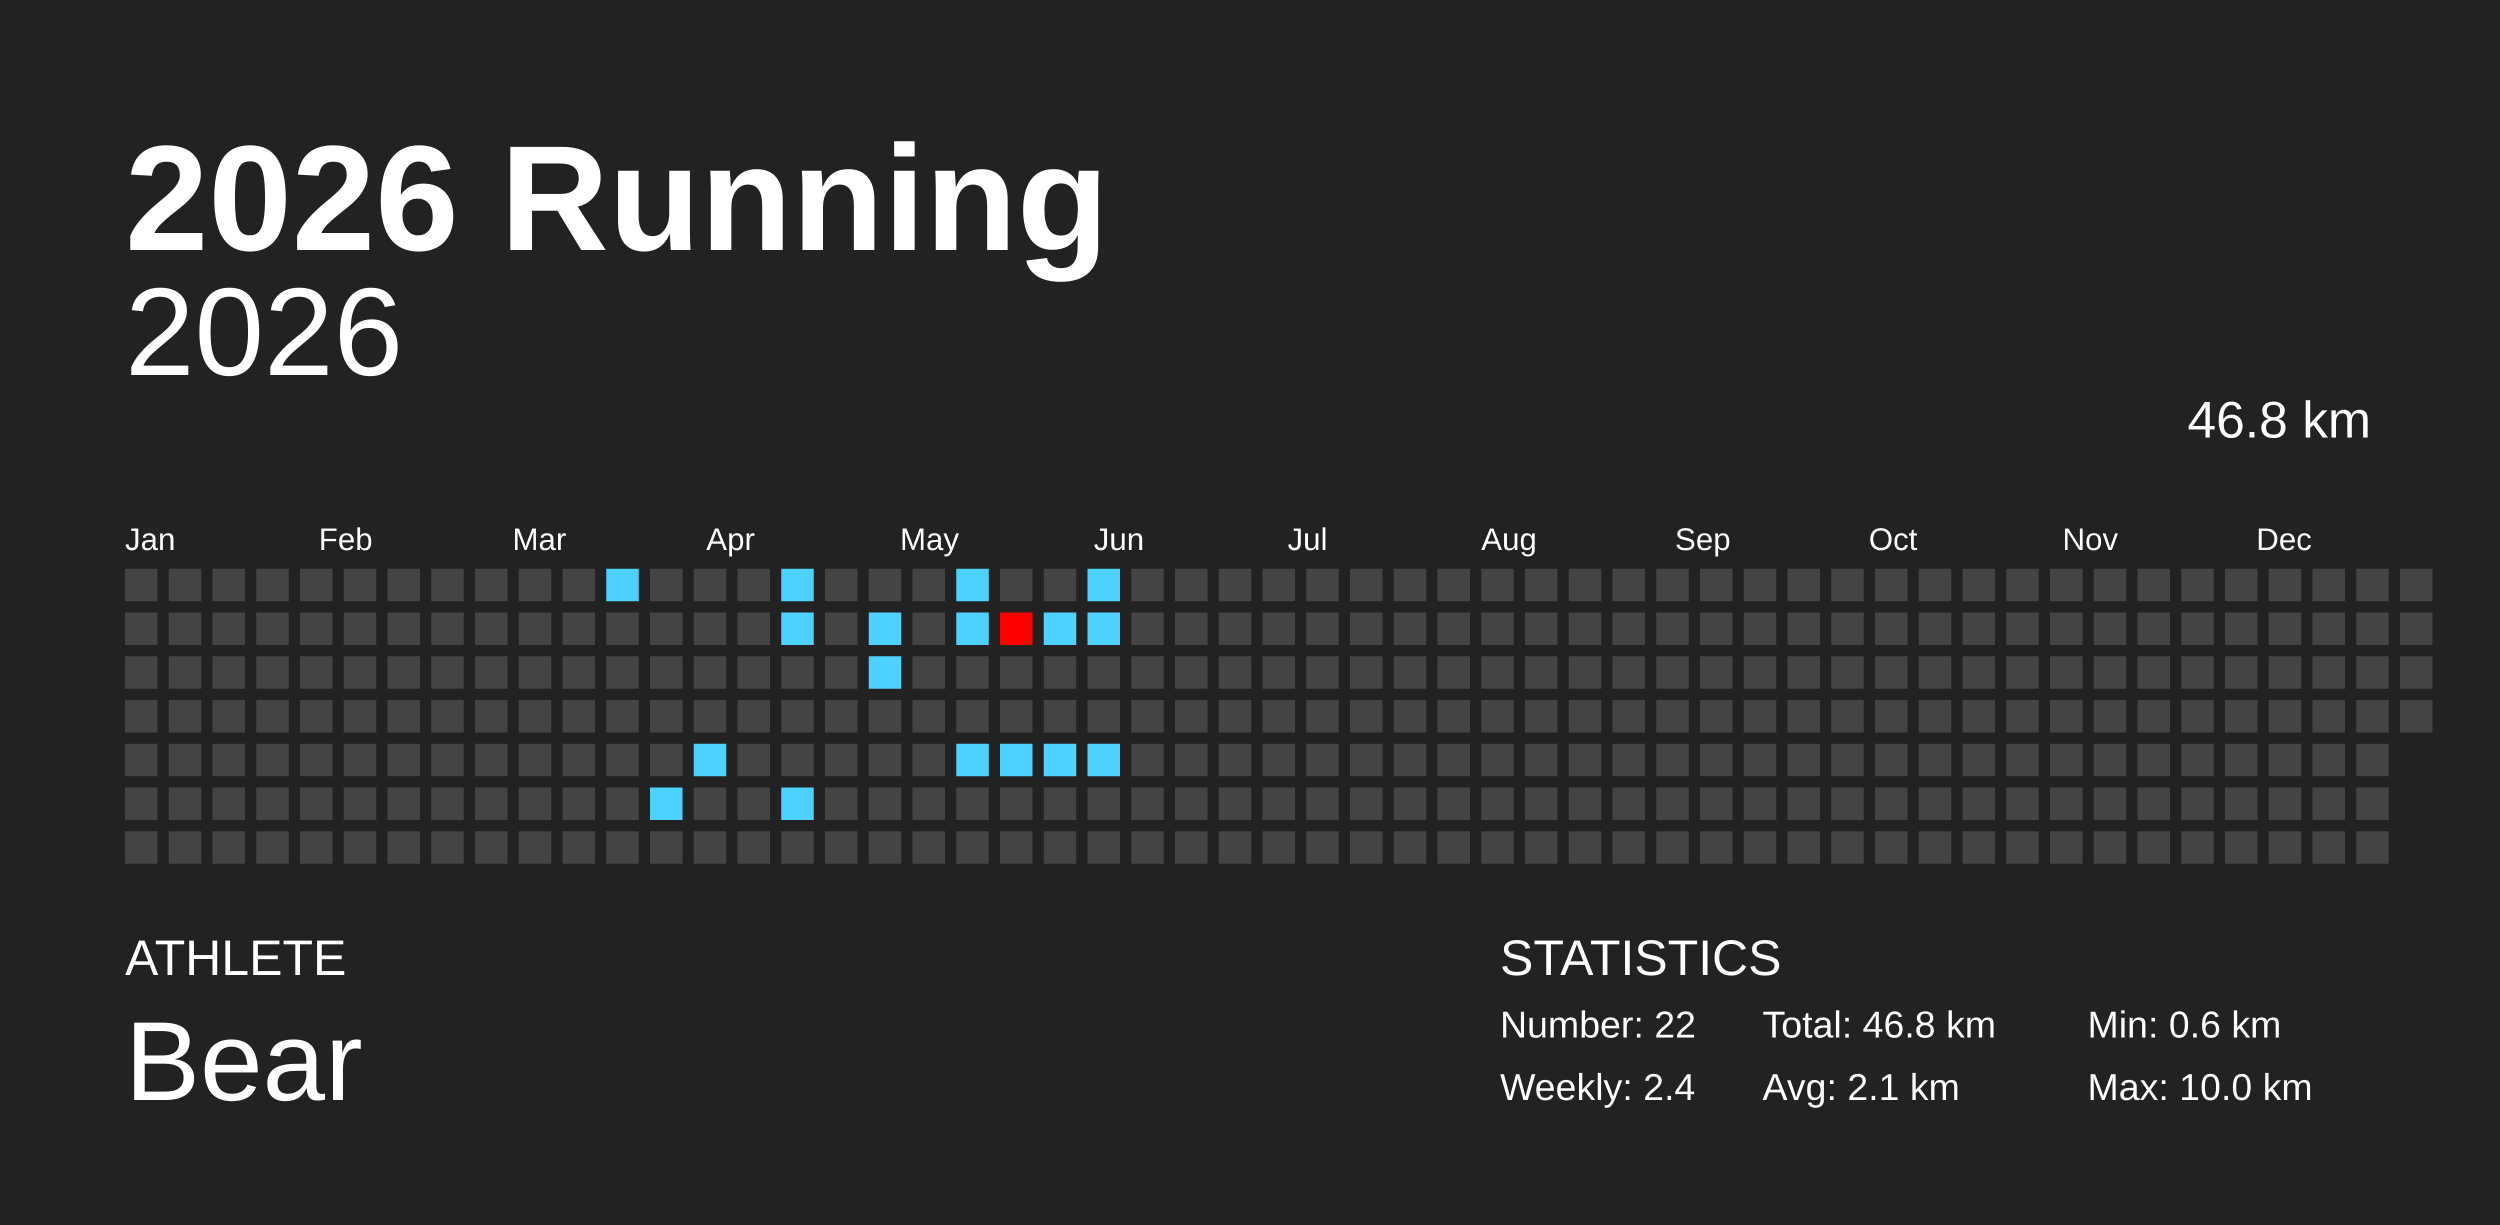
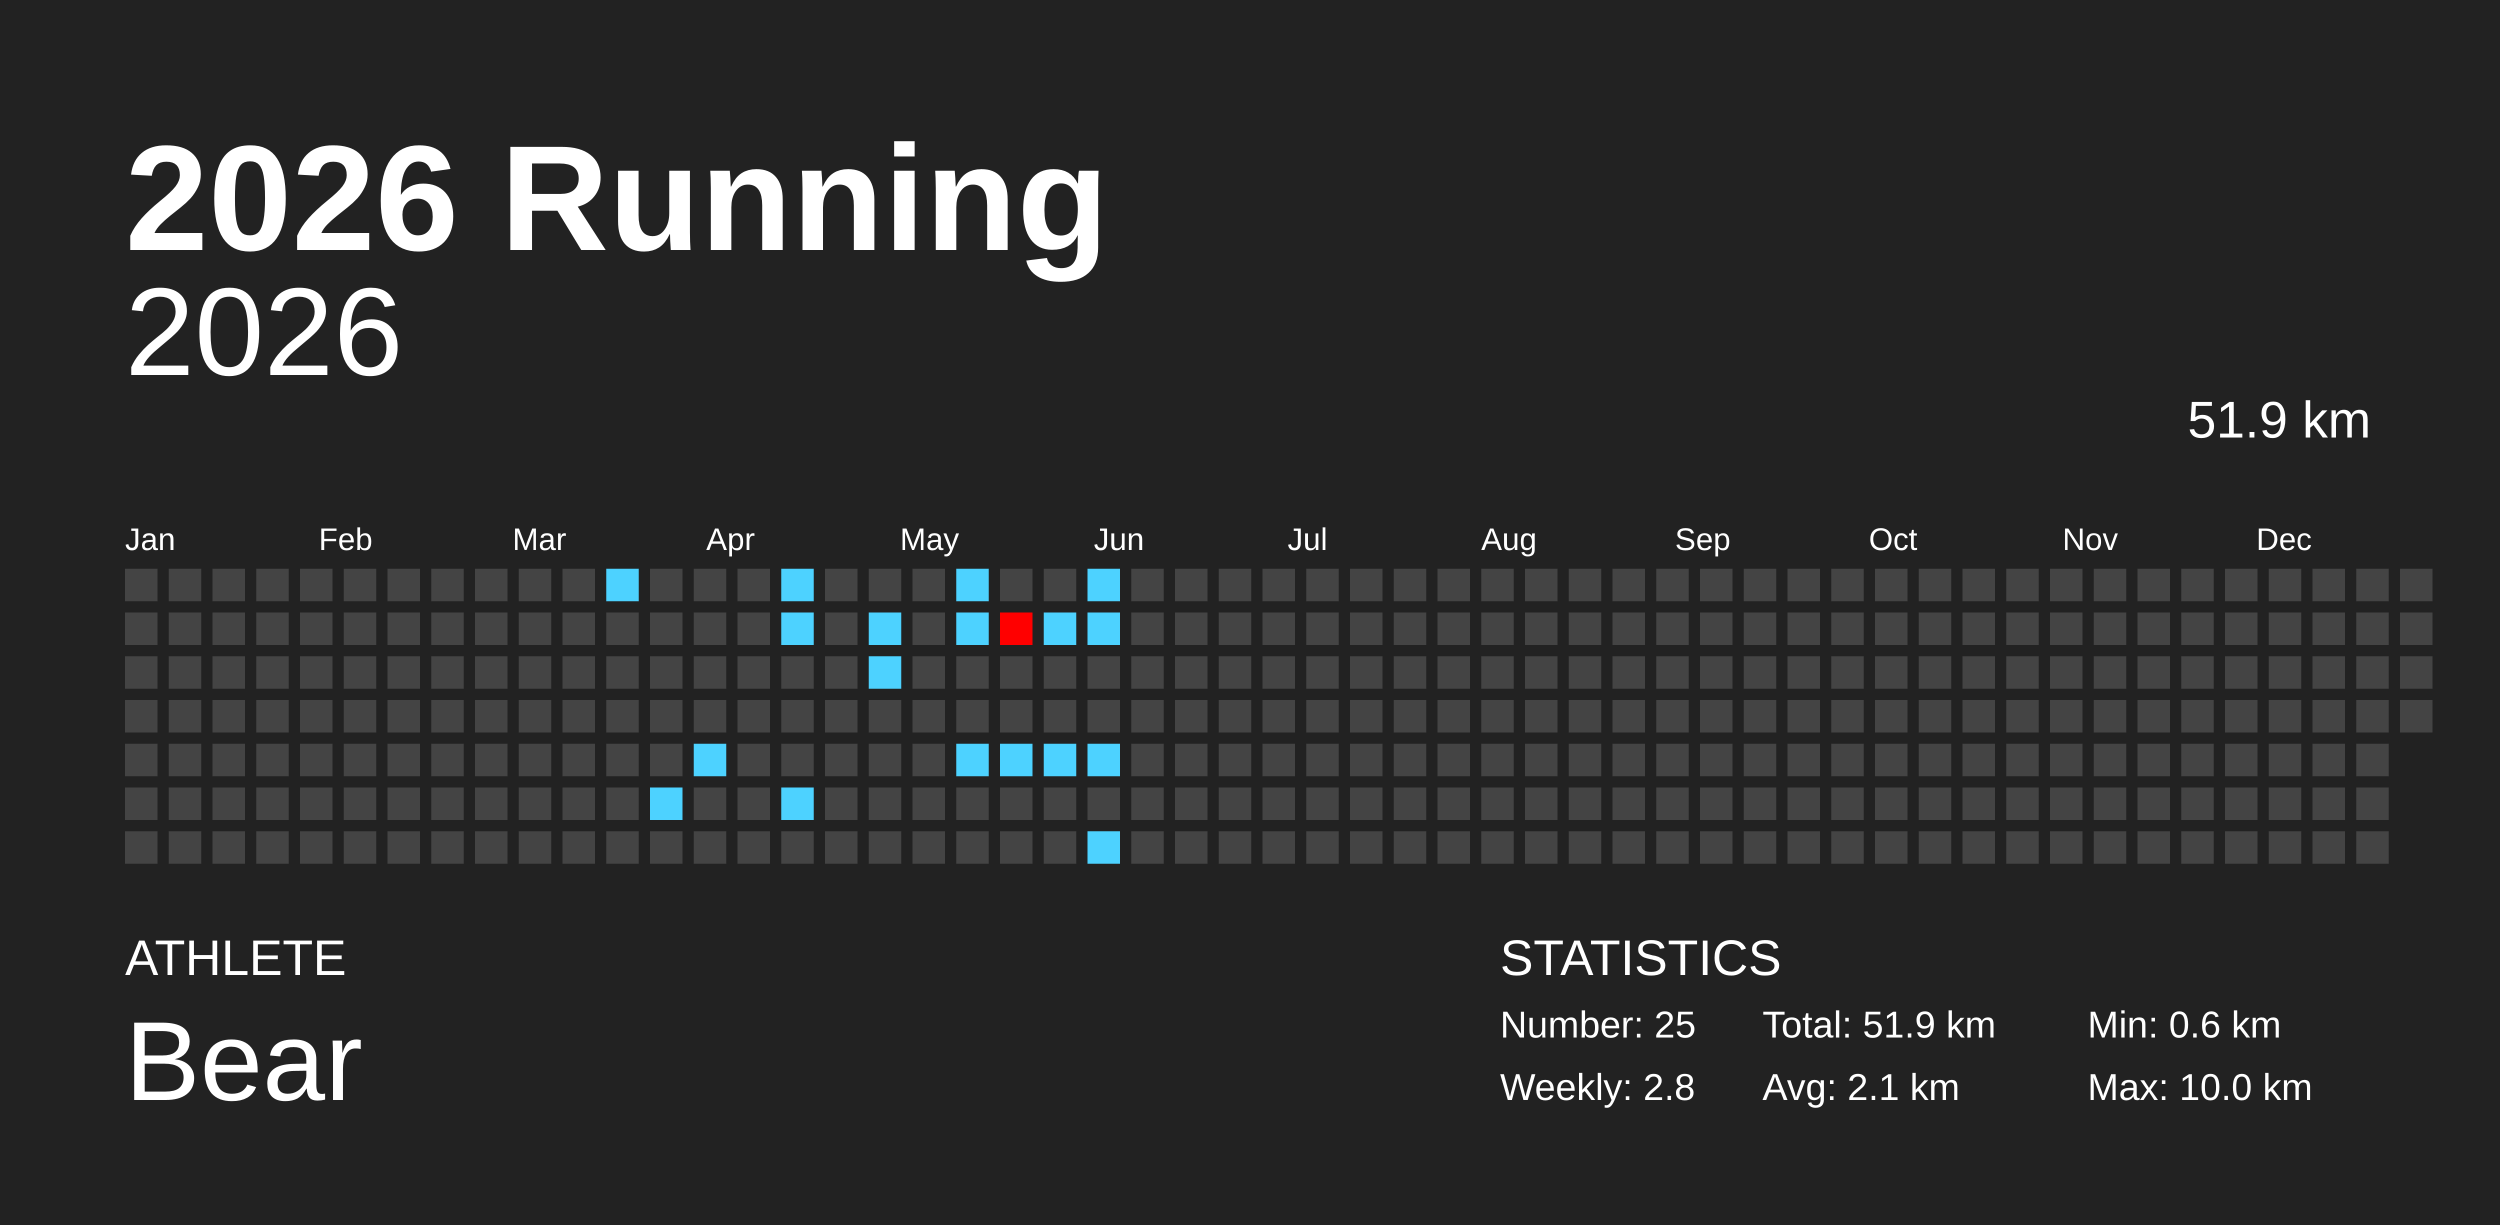
<svg xmlns="http://www.w3.org/2000/svg" baseProfile="full" height="98mm" version="1.1" viewBox="0,0,200,98" width="200mm">
  <defs />
  <rect fill="#222222" height="98" width="200" x="0" y="0" />
  <text fill="#FFFFFF" style="font-size:12px; font-family:Arial; font-weight:bold;" x="10" y="20">2026 Running</text>
  <text fill="#FFFFFF" style="font-size:4px; font-family:Arial" x="10" y="78">ATHLETE</text>
  <text fill="#FFFFFF" style="font-size:9px; font-family:Arial" x="10" y="88">Bear</text>
  <text fill="#FFFFFF" style="font-size:4px; font-family:Arial" x="120" y="78">STATISTICS</text>
-   <text fill="#FFFFFF" style="font-size:3px; font-family:Arial" x="120" y="83">Number: 22</text>
-   <text fill="#FFFFFF" style="font-size:3px; font-family:Arial" x="120" y="88">Weekly: 2.4</text>
-   <text fill="#FFFFFF" style="font-size:3px; font-family:Arial" x="141" y="83">Total: 46.8 km</text>
+   <text fill="#FFFFFF" style="font-size:3px; font-family:Arial" x="120" y="83">Number: 25</text>
+   <text fill="#FFFFFF" style="font-size:3px; font-family:Arial" x="120" y="88">Weekly: 2.8</text>
+   <text fill="#FFFFFF" style="font-size:3px; font-family:Arial" x="141" y="83">Total: 51.9 km</text>
  <text fill="#FFFFFF" style="font-size:3px; font-family:Arial" x="141" y="88">Avg: 2.1 km</text>
  <text fill="#FFFFFF" style="font-size:3px; font-family:Arial" x="167" y="83">Min: 0.6 km</text>
  <text fill="#FFFFFF" style="font-size:3px; font-family:Arial" x="167" y="88">Max: 10.0 km</text>
  <text alignment-baseline="hanging" fill="#FFFFFF" style="font-size:10.0px; font-family:Arial;" x="10" y="30">2026</text>
-   <text alignment-baseline="hanging" fill="#FFFFFF" style="font-size:4.125px; font-family:Arial;" x="175" y="35">46.8 km</text>
+   <text alignment-baseline="hanging" fill="#FFFFFF" style="font-size:4.125px; font-family:Arial;" x="175" y="35">51.9 km</text>
  <text fill="#FFFFFF" style="font-size:2.5px; font-family:Arial" x="10.0" y="44">Jan</text>
  <text fill="#FFFFFF" style="font-size:2.5px; font-family:Arial" x="25.5" y="44">Feb</text>
  <text fill="#FFFFFF" style="font-size:2.5px; font-family:Arial" x="41.0" y="44">Mar</text>
  <text fill="#FFFFFF" style="font-size:2.5px; font-family:Arial" x="56.5" y="44">Apr</text>
  <text fill="#FFFFFF" style="font-size:2.5px; font-family:Arial" x="72.0" y="44">May</text>
  <text fill="#FFFFFF" style="font-size:2.5px; font-family:Arial" x="87.5" y="44">Jun</text>
  <text fill="#FFFFFF" style="font-size:2.5px; font-family:Arial" x="103.0" y="44">Jul</text>
  <text fill="#FFFFFF" style="font-size:2.5px; font-family:Arial" x="118.5" y="44">Aug</text>
  <text fill="#FFFFFF" style="font-size:2.5px; font-family:Arial" x="134.0" y="44">Sep</text>
  <text fill="#FFFFFF" style="font-size:2.5px; font-family:Arial" x="149.5" y="44">Oct</text>
  <text fill="#FFFFFF" style="font-size:2.5px; font-family:Arial" x="165.0" y="44">Nov</text>
  <text fill="#FFFFFF" style="font-size:2.5px; font-family:Arial" x="180.5" y="44">Dec</text>
  <rect fill="#444444" height="2.6" width="2.6" x="10.0" y="45.5" />
  <rect fill="#444444" height="2.6" width="2.6" x="10.0" y="49.0" />
  <rect fill="#444444" height="2.6" width="2.6" x="10.0" y="52.5" />
  <rect fill="#444444" height="2.6" width="2.6" x="10.0" y="56.0" />
  <rect fill="#444444" height="2.6" width="2.6" x="10.0" y="59.5" />
  <rect fill="#444444" height="2.6" width="2.6" x="10.0" y="63.0" />
  <rect fill="#444444" height="2.6" width="2.6" x="10.0" y="66.5" />
  <rect fill="#444444" height="2.6" width="2.6" x="13.5" y="45.5" />
  <rect fill="#444444" height="2.6" width="2.6" x="13.5" y="49.0" />
  <rect fill="#444444" height="2.6" width="2.6" x="13.5" y="52.5" />
  <rect fill="#444444" height="2.6" width="2.6" x="13.5" y="56.0" />
  <rect fill="#444444" height="2.6" width="2.6" x="13.5" y="59.5" />
  <rect fill="#444444" height="2.6" width="2.6" x="13.5" y="63.0" />
  <rect fill="#444444" height="2.6" width="2.6" x="13.5" y="66.5" />
  <rect fill="#444444" height="2.6" width="2.6" x="17.0" y="45.5" />
  <rect fill="#444444" height="2.6" width="2.6" x="17.0" y="49.0" />
  <rect fill="#444444" height="2.6" width="2.6" x="17.0" y="52.5" />
  <rect fill="#444444" height="2.6" width="2.6" x="17.0" y="56.0" />
  <rect fill="#444444" height="2.6" width="2.6" x="17.0" y="59.5" />
  <rect fill="#444444" height="2.6" width="2.6" x="17.0" y="63.0" />
  <rect fill="#444444" height="2.6" width="2.6" x="17.0" y="66.5" />
  <rect fill="#444444" height="2.6" width="2.6" x="20.5" y="45.5" />
  <rect fill="#444444" height="2.6" width="2.6" x="20.5" y="49.0" />
  <rect fill="#444444" height="2.6" width="2.6" x="20.5" y="52.5" />
  <rect fill="#444444" height="2.6" width="2.6" x="20.5" y="56.0" />
  <rect fill="#444444" height="2.6" width="2.6" x="20.5" y="59.5" />
  <rect fill="#444444" height="2.6" width="2.6" x="20.5" y="63.0" />
  <rect fill="#444444" height="2.6" width="2.6" x="20.5" y="66.5" />
  <rect fill="#444444" height="2.6" width="2.6" x="24.0" y="45.5" />
  <rect fill="#444444" height="2.6" width="2.6" x="24.0" y="49.0" />
  <rect fill="#444444" height="2.6" width="2.6" x="24.0" y="52.5" />
  <rect fill="#444444" height="2.6" width="2.6" x="24.0" y="56.0" />
  <rect fill="#444444" height="2.6" width="2.6" x="24.0" y="59.5" />
  <rect fill="#444444" height="2.6" width="2.6" x="24.0" y="63.0" />
  <rect fill="#444444" height="2.6" width="2.6" x="24.0" y="66.5" />
  <rect fill="#444444" height="2.6" width="2.6" x="27.5" y="45.5" />
  <rect fill="#444444" height="2.6" width="2.6" x="27.5" y="49.0" />
  <rect fill="#444444" height="2.6" width="2.6" x="27.5" y="52.5" />
  <rect fill="#444444" height="2.6" width="2.6" x="27.5" y="56.0" />
  <rect fill="#444444" height="2.6" width="2.6" x="27.5" y="59.5" />
  <rect fill="#444444" height="2.6" width="2.6" x="27.5" y="63.0" />
  <rect fill="#444444" height="2.6" width="2.6" x="27.5" y="66.5" />
  <rect fill="#444444" height="2.6" width="2.6" x="31.0" y="45.5" />
  <rect fill="#444444" height="2.6" width="2.6" x="31.0" y="49.0" />
  <rect fill="#444444" height="2.6" width="2.6" x="31.0" y="52.5" />
  <rect fill="#444444" height="2.6" width="2.6" x="31.0" y="56.0" />
  <rect fill="#444444" height="2.6" width="2.6" x="31.0" y="59.5" />
  <rect fill="#444444" height="2.6" width="2.6" x="31.0" y="63.0" />
  <rect fill="#444444" height="2.6" width="2.6" x="31.0" y="66.5" />
  <rect fill="#444444" height="2.6" width="2.6" x="34.5" y="45.5" />
  <rect fill="#444444" height="2.6" width="2.6" x="34.5" y="49.0" />
  <rect fill="#444444" height="2.6" width="2.6" x="34.5" y="52.5" />
  <rect fill="#444444" height="2.6" width="2.6" x="34.5" y="56.0" />
  <rect fill="#444444" height="2.6" width="2.6" x="34.5" y="59.5" />
  <rect fill="#444444" height="2.6" width="2.6" x="34.5" y="63.0" />
  <rect fill="#444444" height="2.6" width="2.6" x="34.5" y="66.5" />
  <rect fill="#444444" height="2.6" width="2.6" x="38.0" y="45.5" />
  <rect fill="#444444" height="2.6" width="2.6" x="38.0" y="49.0" />
  <rect fill="#444444" height="2.6" width="2.6" x="38.0" y="52.5" />
  <rect fill="#444444" height="2.6" width="2.6" x="38.0" y="56.0" />
  <rect fill="#444444" height="2.6" width="2.6" x="38.0" y="59.5" />
  <rect fill="#444444" height="2.6" width="2.6" x="38.0" y="63.0" />
  <rect fill="#444444" height="2.6" width="2.6" x="38.0" y="66.5" />
  <rect fill="#444444" height="2.6" width="2.6" x="41.5" y="45.5" />
  <rect fill="#444444" height="2.6" width="2.6" x="41.5" y="49.0" />
  <rect fill="#444444" height="2.6" width="2.6" x="41.5" y="52.5" />
  <rect fill="#444444" height="2.6" width="2.6" x="41.5" y="56.0" />
  <rect fill="#444444" height="2.6" width="2.6" x="41.5" y="59.5" />
  <rect fill="#444444" height="2.6" width="2.6" x="41.5" y="63.0" />
  <rect fill="#444444" height="2.6" width="2.6" x="41.5" y="66.5" />
  <rect fill="#444444" height="2.6" width="2.6" x="45.0" y="45.5" />
  <rect fill="#444444" height="2.6" width="2.6" x="45.0" y="49.0" />
  <rect fill="#444444" height="2.6" width="2.6" x="45.0" y="52.5" />
  <rect fill="#444444" height="2.6" width="2.6" x="45.0" y="56.0" />
  <rect fill="#444444" height="2.6" width="2.6" x="45.0" y="59.5" />
  <rect fill="#444444" height="2.6" width="2.6" x="45.0" y="63.0" />
  <rect fill="#444444" height="2.6" width="2.6" x="45.0" y="66.5" />
  <rect fill="#4dd2ff" height="2.6" width="2.6" x="48.5" y="45.5" />
  <rect fill="#444444" height="2.6" width="2.6" x="48.5" y="49.0" />
  <rect fill="#444444" height="2.6" width="2.6" x="48.5" y="52.5" />
  <rect fill="#444444" height="2.6" width="2.6" x="48.5" y="56.0" />
  <rect fill="#444444" height="2.6" width="2.6" x="48.5" y="59.5" />
  <rect fill="#444444" height="2.6" width="2.6" x="48.5" y="63.0" />
  <rect fill="#444444" height="2.6" width="2.6" x="48.5" y="66.5" />
  <rect fill="#444444" height="2.6" width="2.6" x="52.0" y="45.5" />
  <rect fill="#444444" height="2.6" width="2.6" x="52.0" y="49.0" />
  <rect fill="#444444" height="2.6" width="2.6" x="52.0" y="52.5" />
  <rect fill="#444444" height="2.6" width="2.6" x="52.0" y="56.0" />
  <rect fill="#444444" height="2.6" width="2.6" x="52.0" y="59.5" />
  <rect fill="#4dd2ff" height="2.6" width="2.6" x="52.0" y="63.0" />
  <rect fill="#444444" height="2.6" width="2.6" x="52.0" y="66.5" />
  <rect fill="#444444" height="2.6" width="2.6" x="55.5" y="45.5" />
  <rect fill="#444444" height="2.6" width="2.6" x="55.5" y="49.0" />
  <rect fill="#444444" height="2.6" width="2.6" x="55.5" y="52.5" />
  <rect fill="#444444" height="2.6" width="2.6" x="55.5" y="56.0" />
  <rect fill="#4dd2ff" height="2.6" width="2.6" x="55.5" y="59.5" />
  <rect fill="#444444" height="2.6" width="2.6" x="55.5" y="63.0" />
  <rect fill="#444444" height="2.6" width="2.6" x="55.5" y="66.5" />
  <rect fill="#444444" height="2.6" width="2.6" x="59.0" y="45.5" />
  <rect fill="#444444" height="2.6" width="2.6" x="59.0" y="49.0" />
  <rect fill="#444444" height="2.6" width="2.6" x="59.0" y="52.5" />
  <rect fill="#444444" height="2.6" width="2.6" x="59.0" y="56.0" />
  <rect fill="#444444" height="2.6" width="2.6" x="59.0" y="59.5" />
  <rect fill="#444444" height="2.6" width="2.6" x="59.0" y="63.0" />
  <rect fill="#444444" height="2.6" width="2.6" x="59.0" y="66.5" />
  <rect fill="#4dd2ff" height="2.6" width="2.6" x="62.5" y="45.5" />
  <rect fill="#4dd2ff" height="2.6" width="2.6" x="62.5" y="49.0" />
  <rect fill="#444444" height="2.6" width="2.6" x="62.5" y="52.5" />
  <rect fill="#444444" height="2.6" width="2.6" x="62.5" y="56.0" />
  <rect fill="#444444" height="2.6" width="2.6" x="62.5" y="59.5" />
  <rect fill="#4dd2ff" height="2.6" width="2.6" x="62.5" y="63.0" />
  <rect fill="#444444" height="2.6" width="2.6" x="62.5" y="66.5" />
  <rect fill="#444444" height="2.6" width="2.6" x="66.0" y="45.5" />
  <rect fill="#444444" height="2.6" width="2.6" x="66.0" y="49.0" />
  <rect fill="#444444" height="2.6" width="2.6" x="66.0" y="52.5" />
  <rect fill="#444444" height="2.6" width="2.6" x="66.0" y="56.0" />
  <rect fill="#444444" height="2.6" width="2.6" x="66.0" y="59.5" />
  <rect fill="#444444" height="2.6" width="2.6" x="66.0" y="63.0" />
  <rect fill="#444444" height="2.6" width="2.6" x="66.0" y="66.5" />
  <rect fill="#444444" height="2.6" width="2.6" x="69.5" y="45.5" />
  <rect fill="#4dd2ff" height="2.6" width="2.6" x="69.5" y="49.0" />
  <rect fill="#4dd2ff" height="2.6" width="2.6" x="69.5" y="52.5" />
  <rect fill="#444444" height="2.6" width="2.6" x="69.5" y="56.0" />
  <rect fill="#444444" height="2.6" width="2.6" x="69.5" y="59.5" />
  <rect fill="#444444" height="2.6" width="2.6" x="69.5" y="63.0" />
  <rect fill="#444444" height="2.6" width="2.6" x="69.5" y="66.5" />
  <rect fill="#444444" height="2.6" width="2.6" x="73.0" y="45.5" />
  <rect fill="#444444" height="2.6" width="2.6" x="73.0" y="49.0" />
  <rect fill="#444444" height="2.6" width="2.6" x="73.0" y="52.5" />
  <rect fill="#444444" height="2.6" width="2.6" x="73.0" y="56.0" />
  <rect fill="#444444" height="2.6" width="2.6" x="73.0" y="59.5" />
  <rect fill="#444444" height="2.6" width="2.6" x="73.0" y="63.0" />
  <rect fill="#444444" height="2.6" width="2.6" x="73.0" y="66.5" />
  <rect fill="#4dd2ff" height="2.6" width="2.6" x="76.5" y="45.5" />
  <rect fill="#4dd2ff" height="2.6" width="2.6" x="76.5" y="49.0" />
  <rect fill="#444444" height="2.6" width="2.6" x="76.5" y="52.5" />
  <rect fill="#444444" height="2.6" width="2.6" x="76.5" y="56.0" />
  <rect fill="#4dd2ff" height="2.6" width="2.6" x="76.5" y="59.5" />
  <rect fill="#444444" height="2.6" width="2.6" x="76.5" y="63.0" />
  <rect fill="#444444" height="2.6" width="2.6" x="76.5" y="66.5" />
  <rect fill="#444444" height="2.6" width="2.6" x="80.0" y="45.5" />
  <rect fill="#ff0000" height="2.6" width="2.6" x="80.0" y="49.0" />
  <rect fill="#444444" height="2.6" width="2.6" x="80.0" y="52.5" />
  <rect fill="#444444" height="2.6" width="2.6" x="80.0" y="56.0" />
  <rect fill="#4dd2ff" height="2.6" width="2.6" x="80.0" y="59.5" />
  <rect fill="#444444" height="2.6" width="2.6" x="80.0" y="63.0" />
  <rect fill="#444444" height="2.6" width="2.6" x="80.0" y="66.5" />
  <rect fill="#444444" height="2.6" width="2.6" x="83.5" y="45.5" />
  <rect fill="#4dd2ff" height="2.6" width="2.6" x="83.5" y="49.0" />
  <rect fill="#444444" height="2.6" width="2.6" x="83.5" y="52.5" />
  <rect fill="#444444" height="2.6" width="2.6" x="83.5" y="56.0" />
  <rect fill="#4dd2ff" height="2.6" width="2.6" x="83.5" y="59.5" />
  <rect fill="#444444" height="2.6" width="2.6" x="83.5" y="63.0" />
  <rect fill="#444444" height="2.6" width="2.6" x="83.5" y="66.5" />
  <rect fill="#4dd2ff" height="2.6" width="2.6" x="87.0" y="45.5" />
  <rect fill="#4dd2ff" height="2.6" width="2.6" x="87.0" y="49.0" />
  <rect fill="#444444" height="2.6" width="2.6" x="87.0" y="52.5" />
  <rect fill="#444444" height="2.6" width="2.6" x="87.0" y="56.0" />
  <rect fill="#4dd2ff" height="2.6" width="2.6" x="87.0" y="59.5" />
  <rect fill="#444444" height="2.6" width="2.6" x="87.0" y="63.0" />
-   <rect fill="#444444" height="2.6" width="2.6" x="87.0" y="66.5" />
+   <rect fill="#4dd2ff" height="2.6" width="2.6" x="87.0" y="66.5" />
  <rect fill="#444444" height="2.6" width="2.6" x="90.5" y="45.5" />
  <rect fill="#444444" height="2.6" width="2.6" x="90.5" y="49.0" />
  <rect fill="#444444" height="2.6" width="2.6" x="90.5" y="52.5" />
  <rect fill="#444444" height="2.6" width="2.6" x="90.5" y="56.0" />
  <rect fill="#444444" height="2.6" width="2.6" x="90.5" y="59.5" />
  <rect fill="#444444" height="2.6" width="2.6" x="90.5" y="63.0" />
  <rect fill="#444444" height="2.6" width="2.6" x="90.5" y="66.5" />
  <rect fill="#444444" height="2.6" width="2.6" x="94.0" y="45.5" />
  <rect fill="#444444" height="2.6" width="2.6" x="94.0" y="49.0" />
  <rect fill="#444444" height="2.6" width="2.6" x="94.0" y="52.5" />
  <rect fill="#444444" height="2.6" width="2.6" x="94.0" y="56.0" />
  <rect fill="#444444" height="2.6" width="2.6" x="94.0" y="59.5" />
  <rect fill="#444444" height="2.6" width="2.6" x="94.0" y="63.0" />
  <rect fill="#444444" height="2.6" width="2.6" x="94.0" y="66.5" />
  <rect fill="#444444" height="2.6" width="2.6" x="97.5" y="45.5" />
  <rect fill="#444444" height="2.6" width="2.6" x="97.5" y="49.0" />
  <rect fill="#444444" height="2.6" width="2.6" x="97.5" y="52.5" />
  <rect fill="#444444" height="2.6" width="2.6" x="97.5" y="56.0" />
  <rect fill="#444444" height="2.6" width="2.6" x="97.5" y="59.5" />
  <rect fill="#444444" height="2.6" width="2.6" x="97.5" y="63.0" />
  <rect fill="#444444" height="2.6" width="2.6" x="97.5" y="66.5" />
  <rect fill="#444444" height="2.6" width="2.6" x="101.0" y="45.5" />
  <rect fill="#444444" height="2.6" width="2.6" x="101.0" y="49.0" />
  <rect fill="#444444" height="2.6" width="2.6" x="101.0" y="52.5" />
  <rect fill="#444444" height="2.6" width="2.6" x="101.0" y="56.0" />
  <rect fill="#444444" height="2.6" width="2.6" x="101.0" y="59.5" />
  <rect fill="#444444" height="2.6" width="2.6" x="101.0" y="63.0" />
  <rect fill="#444444" height="2.6" width="2.6" x="101.0" y="66.5" />
  <rect fill="#444444" height="2.6" width="2.6" x="104.5" y="45.5" />
  <rect fill="#444444" height="2.6" width="2.6" x="104.5" y="49.0" />
  <rect fill="#444444" height="2.6" width="2.6" x="104.5" y="52.5" />
  <rect fill="#444444" height="2.6" width="2.6" x="104.5" y="56.0" />
  <rect fill="#444444" height="2.6" width="2.6" x="104.5" y="59.5" />
  <rect fill="#444444" height="2.6" width="2.6" x="104.5" y="63.0" />
  <rect fill="#444444" height="2.6" width="2.6" x="104.5" y="66.5" />
  <rect fill="#444444" height="2.6" width="2.6" x="108.0" y="45.5" />
  <rect fill="#444444" height="2.6" width="2.6" x="108.0" y="49.0" />
  <rect fill="#444444" height="2.6" width="2.6" x="108.0" y="52.5" />
  <rect fill="#444444" height="2.6" width="2.6" x="108.0" y="56.0" />
  <rect fill="#444444" height="2.6" width="2.6" x="108.0" y="59.5" />
  <rect fill="#444444" height="2.6" width="2.6" x="108.0" y="63.0" />
  <rect fill="#444444" height="2.6" width="2.6" x="108.0" y="66.5" />
  <rect fill="#444444" height="2.6" width="2.6" x="111.5" y="45.5" />
  <rect fill="#444444" height="2.6" width="2.6" x="111.5" y="49.0" />
  <rect fill="#444444" height="2.6" width="2.6" x="111.5" y="52.5" />
  <rect fill="#444444" height="2.6" width="2.6" x="111.5" y="56.0" />
  <rect fill="#444444" height="2.6" width="2.6" x="111.5" y="59.5" />
  <rect fill="#444444" height="2.6" width="2.6" x="111.5" y="63.0" />
  <rect fill="#444444" height="2.6" width="2.6" x="111.5" y="66.5" />
  <rect fill="#444444" height="2.6" width="2.6" x="115.0" y="45.5" />
  <rect fill="#444444" height="2.6" width="2.6" x="115.0" y="49.0" />
  <rect fill="#444444" height="2.6" width="2.6" x="115.0" y="52.5" />
  <rect fill="#444444" height="2.6" width="2.6" x="115.0" y="56.0" />
  <rect fill="#444444" height="2.6" width="2.6" x="115.0" y="59.5" />
  <rect fill="#444444" height="2.6" width="2.6" x="115.0" y="63.0" />
  <rect fill="#444444" height="2.6" width="2.6" x="115.0" y="66.5" />
  <rect fill="#444444" height="2.6" width="2.6" x="118.5" y="45.5" />
  <rect fill="#444444" height="2.6" width="2.6" x="118.5" y="49.0" />
  <rect fill="#444444" height="2.6" width="2.6" x="118.5" y="52.5" />
  <rect fill="#444444" height="2.6" width="2.6" x="118.5" y="56.0" />
  <rect fill="#444444" height="2.6" width="2.6" x="118.5" y="59.5" />
  <rect fill="#444444" height="2.6" width="2.6" x="118.5" y="63.0" />
  <rect fill="#444444" height="2.6" width="2.6" x="118.5" y="66.5" />
  <rect fill="#444444" height="2.6" width="2.6" x="122.0" y="45.5" />
  <rect fill="#444444" height="2.6" width="2.6" x="122.0" y="49.0" />
  <rect fill="#444444" height="2.6" width="2.6" x="122.0" y="52.5" />
  <rect fill="#444444" height="2.6" width="2.6" x="122.0" y="56.0" />
  <rect fill="#444444" height="2.6" width="2.6" x="122.0" y="59.5" />
  <rect fill="#444444" height="2.6" width="2.6" x="122.0" y="63.0" />
  <rect fill="#444444" height="2.6" width="2.6" x="122.0" y="66.5" />
  <rect fill="#444444" height="2.6" width="2.6" x="125.5" y="45.5" />
  <rect fill="#444444" height="2.6" width="2.6" x="125.5" y="49.0" />
  <rect fill="#444444" height="2.6" width="2.6" x="125.5" y="52.5" />
  <rect fill="#444444" height="2.6" width="2.6" x="125.5" y="56.0" />
  <rect fill="#444444" height="2.6" width="2.6" x="125.5" y="59.5" />
  <rect fill="#444444" height="2.6" width="2.6" x="125.5" y="63.0" />
  <rect fill="#444444" height="2.6" width="2.6" x="125.5" y="66.5" />
  <rect fill="#444444" height="2.6" width="2.6" x="129.0" y="45.5" />
  <rect fill="#444444" height="2.6" width="2.6" x="129.0" y="49.0" />
  <rect fill="#444444" height="2.6" width="2.6" x="129.0" y="52.5" />
  <rect fill="#444444" height="2.6" width="2.6" x="129.0" y="56.0" />
  <rect fill="#444444" height="2.6" width="2.6" x="129.0" y="59.5" />
  <rect fill="#444444" height="2.6" width="2.6" x="129.0" y="63.0" />
  <rect fill="#444444" height="2.6" width="2.6" x="129.0" y="66.5" />
  <rect fill="#444444" height="2.6" width="2.6" x="132.5" y="45.5" />
  <rect fill="#444444" height="2.6" width="2.6" x="132.5" y="49.0" />
  <rect fill="#444444" height="2.6" width="2.6" x="132.5" y="52.5" />
  <rect fill="#444444" height="2.6" width="2.6" x="132.5" y="56.0" />
  <rect fill="#444444" height="2.6" width="2.6" x="132.5" y="59.5" />
  <rect fill="#444444" height="2.6" width="2.6" x="132.5" y="63.0" />
  <rect fill="#444444" height="2.6" width="2.6" x="132.5" y="66.5" />
  <rect fill="#444444" height="2.6" width="2.6" x="136.0" y="45.5" />
  <rect fill="#444444" height="2.6" width="2.6" x="136.0" y="49.0" />
  <rect fill="#444444" height="2.6" width="2.6" x="136.0" y="52.5" />
  <rect fill="#444444" height="2.6" width="2.6" x="136.0" y="56.0" />
  <rect fill="#444444" height="2.6" width="2.6" x="136.0" y="59.5" />
  <rect fill="#444444" height="2.6" width="2.6" x="136.0" y="63.0" />
  <rect fill="#444444" height="2.6" width="2.6" x="136.0" y="66.5" />
  <rect fill="#444444" height="2.6" width="2.6" x="139.5" y="45.5" />
  <rect fill="#444444" height="2.6" width="2.6" x="139.5" y="49.0" />
  <rect fill="#444444" height="2.6" width="2.6" x="139.5" y="52.5" />
  <rect fill="#444444" height="2.6" width="2.6" x="139.5" y="56.0" />
  <rect fill="#444444" height="2.6" width="2.6" x="139.5" y="59.5" />
  <rect fill="#444444" height="2.6" width="2.6" x="139.5" y="63.0" />
  <rect fill="#444444" height="2.6" width="2.6" x="139.5" y="66.5" />
  <rect fill="#444444" height="2.6" width="2.6" x="143.0" y="45.5" />
  <rect fill="#444444" height="2.6" width="2.6" x="143.0" y="49.0" />
  <rect fill="#444444" height="2.6" width="2.6" x="143.0" y="52.5" />
  <rect fill="#444444" height="2.6" width="2.6" x="143.0" y="56.0" />
  <rect fill="#444444" height="2.6" width="2.6" x="143.0" y="59.5" />
  <rect fill="#444444" height="2.6" width="2.6" x="143.0" y="63.0" />
  <rect fill="#444444" height="2.6" width="2.6" x="143.0" y="66.5" />
  <rect fill="#444444" height="2.6" width="2.6" x="146.5" y="45.5" />
  <rect fill="#444444" height="2.6" width="2.6" x="146.5" y="49.0" />
  <rect fill="#444444" height="2.6" width="2.6" x="146.5" y="52.5" />
  <rect fill="#444444" height="2.6" width="2.6" x="146.5" y="56.0" />
  <rect fill="#444444" height="2.6" width="2.6" x="146.5" y="59.5" />
  <rect fill="#444444" height="2.6" width="2.6" x="146.5" y="63.0" />
  <rect fill="#444444" height="2.6" width="2.6" x="146.5" y="66.5" />
  <rect fill="#444444" height="2.6" width="2.6" x="150.0" y="45.5" />
  <rect fill="#444444" height="2.6" width="2.6" x="150.0" y="49.0" />
  <rect fill="#444444" height="2.6" width="2.6" x="150.0" y="52.5" />
  <rect fill="#444444" height="2.6" width="2.6" x="150.0" y="56.0" />
  <rect fill="#444444" height="2.6" width="2.6" x="150.0" y="59.5" />
  <rect fill="#444444" height="2.6" width="2.6" x="150.0" y="63.0" />
  <rect fill="#444444" height="2.6" width="2.6" x="150.0" y="66.5" />
  <rect fill="#444444" height="2.6" width="2.6" x="153.5" y="45.5" />
  <rect fill="#444444" height="2.6" width="2.6" x="153.5" y="49.0" />
  <rect fill="#444444" height="2.6" width="2.6" x="153.5" y="52.5" />
  <rect fill="#444444" height="2.6" width="2.6" x="153.5" y="56.0" />
  <rect fill="#444444" height="2.6" width="2.6" x="153.5" y="59.5" />
  <rect fill="#444444" height="2.6" width="2.6" x="153.5" y="63.0" />
  <rect fill="#444444" height="2.6" width="2.6" x="153.5" y="66.5" />
  <rect fill="#444444" height="2.6" width="2.6" x="157.0" y="45.5" />
  <rect fill="#444444" height="2.6" width="2.6" x="157.0" y="49.0" />
  <rect fill="#444444" height="2.6" width="2.6" x="157.0" y="52.5" />
  <rect fill="#444444" height="2.6" width="2.6" x="157.0" y="56.0" />
  <rect fill="#444444" height="2.6" width="2.6" x="157.0" y="59.5" />
  <rect fill="#444444" height="2.6" width="2.6" x="157.0" y="63.0" />
  <rect fill="#444444" height="2.6" width="2.6" x="157.0" y="66.5" />
  <rect fill="#444444" height="2.6" width="2.6" x="160.5" y="45.5" />
  <rect fill="#444444" height="2.6" width="2.6" x="160.5" y="49.0" />
  <rect fill="#444444" height="2.6" width="2.6" x="160.5" y="52.5" />
  <rect fill="#444444" height="2.6" width="2.6" x="160.5" y="56.0" />
  <rect fill="#444444" height="2.6" width="2.6" x="160.5" y="59.5" />
  <rect fill="#444444" height="2.6" width="2.6" x="160.5" y="63.0" />
  <rect fill="#444444" height="2.6" width="2.6" x="160.5" y="66.5" />
  <rect fill="#444444" height="2.6" width="2.6" x="164.0" y="45.5" />
  <rect fill="#444444" height="2.6" width="2.6" x="164.0" y="49.0" />
  <rect fill="#444444" height="2.6" width="2.6" x="164.0" y="52.5" />
  <rect fill="#444444" height="2.6" width="2.6" x="164.0" y="56.0" />
  <rect fill="#444444" height="2.6" width="2.6" x="164.0" y="59.5" />
  <rect fill="#444444" height="2.6" width="2.6" x="164.0" y="63.0" />
  <rect fill="#444444" height="2.6" width="2.6" x="164.0" y="66.5" />
  <rect fill="#444444" height="2.6" width="2.6" x="167.5" y="45.5" />
  <rect fill="#444444" height="2.6" width="2.6" x="167.5" y="49.0" />
  <rect fill="#444444" height="2.6" width="2.6" x="167.5" y="52.5" />
  <rect fill="#444444" height="2.6" width="2.6" x="167.5" y="56.0" />
  <rect fill="#444444" height="2.6" width="2.6" x="167.5" y="59.5" />
  <rect fill="#444444" height="2.6" width="2.6" x="167.5" y="63.0" />
  <rect fill="#444444" height="2.6" width="2.6" x="167.5" y="66.5" />
  <rect fill="#444444" height="2.6" width="2.6" x="171.0" y="45.5" />
  <rect fill="#444444" height="2.6" width="2.6" x="171.0" y="49.0" />
  <rect fill="#444444" height="2.6" width="2.6" x="171.0" y="52.5" />
  <rect fill="#444444" height="2.6" width="2.6" x="171.0" y="56.0" />
  <rect fill="#444444" height="2.6" width="2.6" x="171.0" y="59.5" />
  <rect fill="#444444" height="2.6" width="2.6" x="171.0" y="63.0" />
  <rect fill="#444444" height="2.6" width="2.6" x="171.0" y="66.5" />
  <rect fill="#444444" height="2.6" width="2.6" x="174.5" y="45.5" />
  <rect fill="#444444" height="2.6" width="2.6" x="174.5" y="49.0" />
  <rect fill="#444444" height="2.6" width="2.6" x="174.5" y="52.5" />
  <rect fill="#444444" height="2.6" width="2.6" x="174.5" y="56.0" />
  <rect fill="#444444" height="2.6" width="2.6" x="174.5" y="59.5" />
  <rect fill="#444444" height="2.6" width="2.6" x="174.5" y="63.0" />
  <rect fill="#444444" height="2.6" width="2.6" x="174.5" y="66.5" />
  <rect fill="#444444" height="2.6" width="2.6" x="178.0" y="45.5" />
  <rect fill="#444444" height="2.6" width="2.6" x="178.0" y="49.0" />
  <rect fill="#444444" height="2.6" width="2.6" x="178.0" y="52.5" />
  <rect fill="#444444" height="2.6" width="2.6" x="178.0" y="56.0" />
  <rect fill="#444444" height="2.6" width="2.6" x="178.0" y="59.5" />
  <rect fill="#444444" height="2.6" width="2.6" x="178.0" y="63.0" />
  <rect fill="#444444" height="2.6" width="2.6" x="178.0" y="66.5" />
  <rect fill="#444444" height="2.6" width="2.6" x="181.5" y="45.5" />
  <rect fill="#444444" height="2.6" width="2.6" x="181.5" y="49.0" />
  <rect fill="#444444" height="2.6" width="2.6" x="181.5" y="52.5" />
  <rect fill="#444444" height="2.6" width="2.6" x="181.5" y="56.0" />
  <rect fill="#444444" height="2.6" width="2.6" x="181.5" y="59.5" />
  <rect fill="#444444" height="2.6" width="2.6" x="181.5" y="63.0" />
  <rect fill="#444444" height="2.6" width="2.6" x="181.5" y="66.5" />
  <rect fill="#444444" height="2.6" width="2.6" x="185.0" y="45.5" />
  <rect fill="#444444" height="2.6" width="2.6" x="185.0" y="49.0" />
  <rect fill="#444444" height="2.6" width="2.6" x="185.0" y="52.5" />
  <rect fill="#444444" height="2.6" width="2.6" x="185.0" y="56.0" />
  <rect fill="#444444" height="2.6" width="2.6" x="185.0" y="59.5" />
  <rect fill="#444444" height="2.6" width="2.6" x="185.0" y="63.0" />
  <rect fill="#444444" height="2.6" width="2.6" x="185.0" y="66.5" />
  <rect fill="#444444" height="2.6" width="2.6" x="188.5" y="45.5" />
  <rect fill="#444444" height="2.6" width="2.6" x="188.5" y="49.0" />
  <rect fill="#444444" height="2.6" width="2.6" x="188.5" y="52.5" />
  <rect fill="#444444" height="2.6" width="2.6" x="188.5" y="56.0" />
  <rect fill="#444444" height="2.6" width="2.6" x="188.5" y="59.5" />
  <rect fill="#444444" height="2.6" width="2.6" x="188.5" y="63.0" />
  <rect fill="#444444" height="2.6" width="2.6" x="188.5" y="66.5" />
  <rect fill="#444444" height="2.6" width="2.6" x="192.0" y="45.5" />
  <rect fill="#444444" height="2.6" width="2.6" x="192.0" y="49.0" />
  <rect fill="#444444" height="2.6" width="2.6" x="192.0" y="52.5" />
  <rect fill="#444444" height="2.6" width="2.6" x="192.0" y="56.0" />
</svg>
